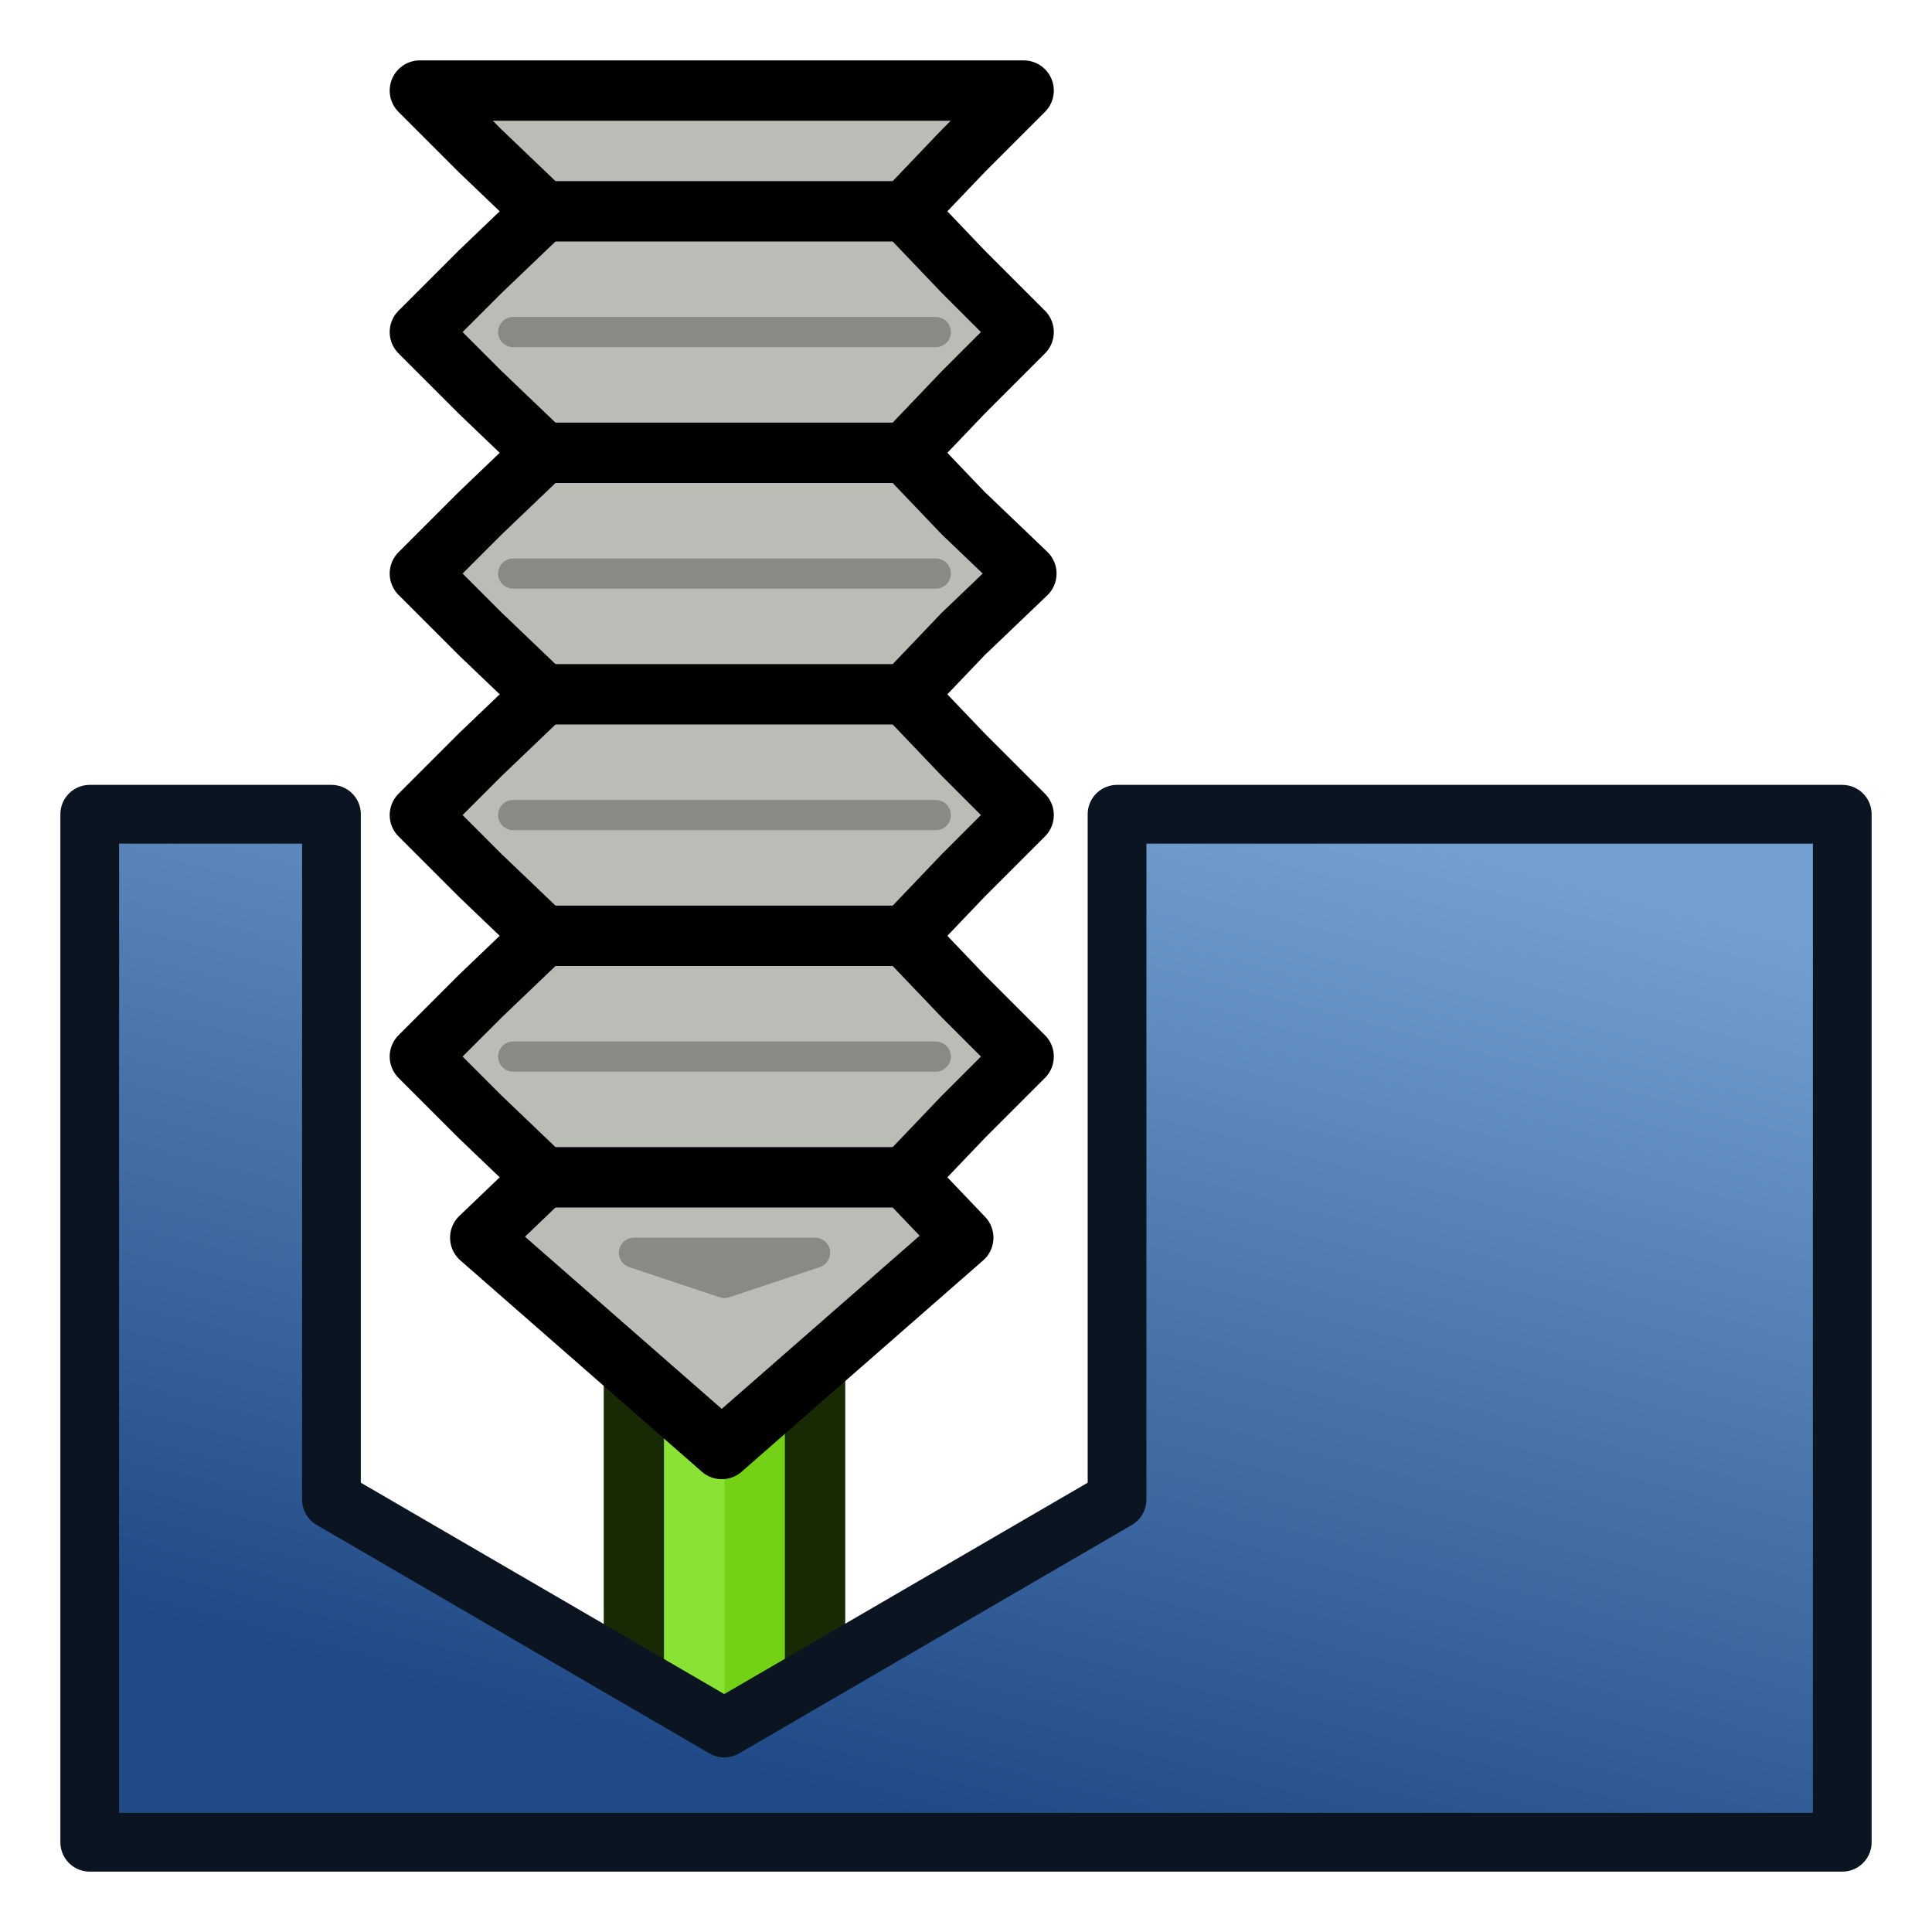
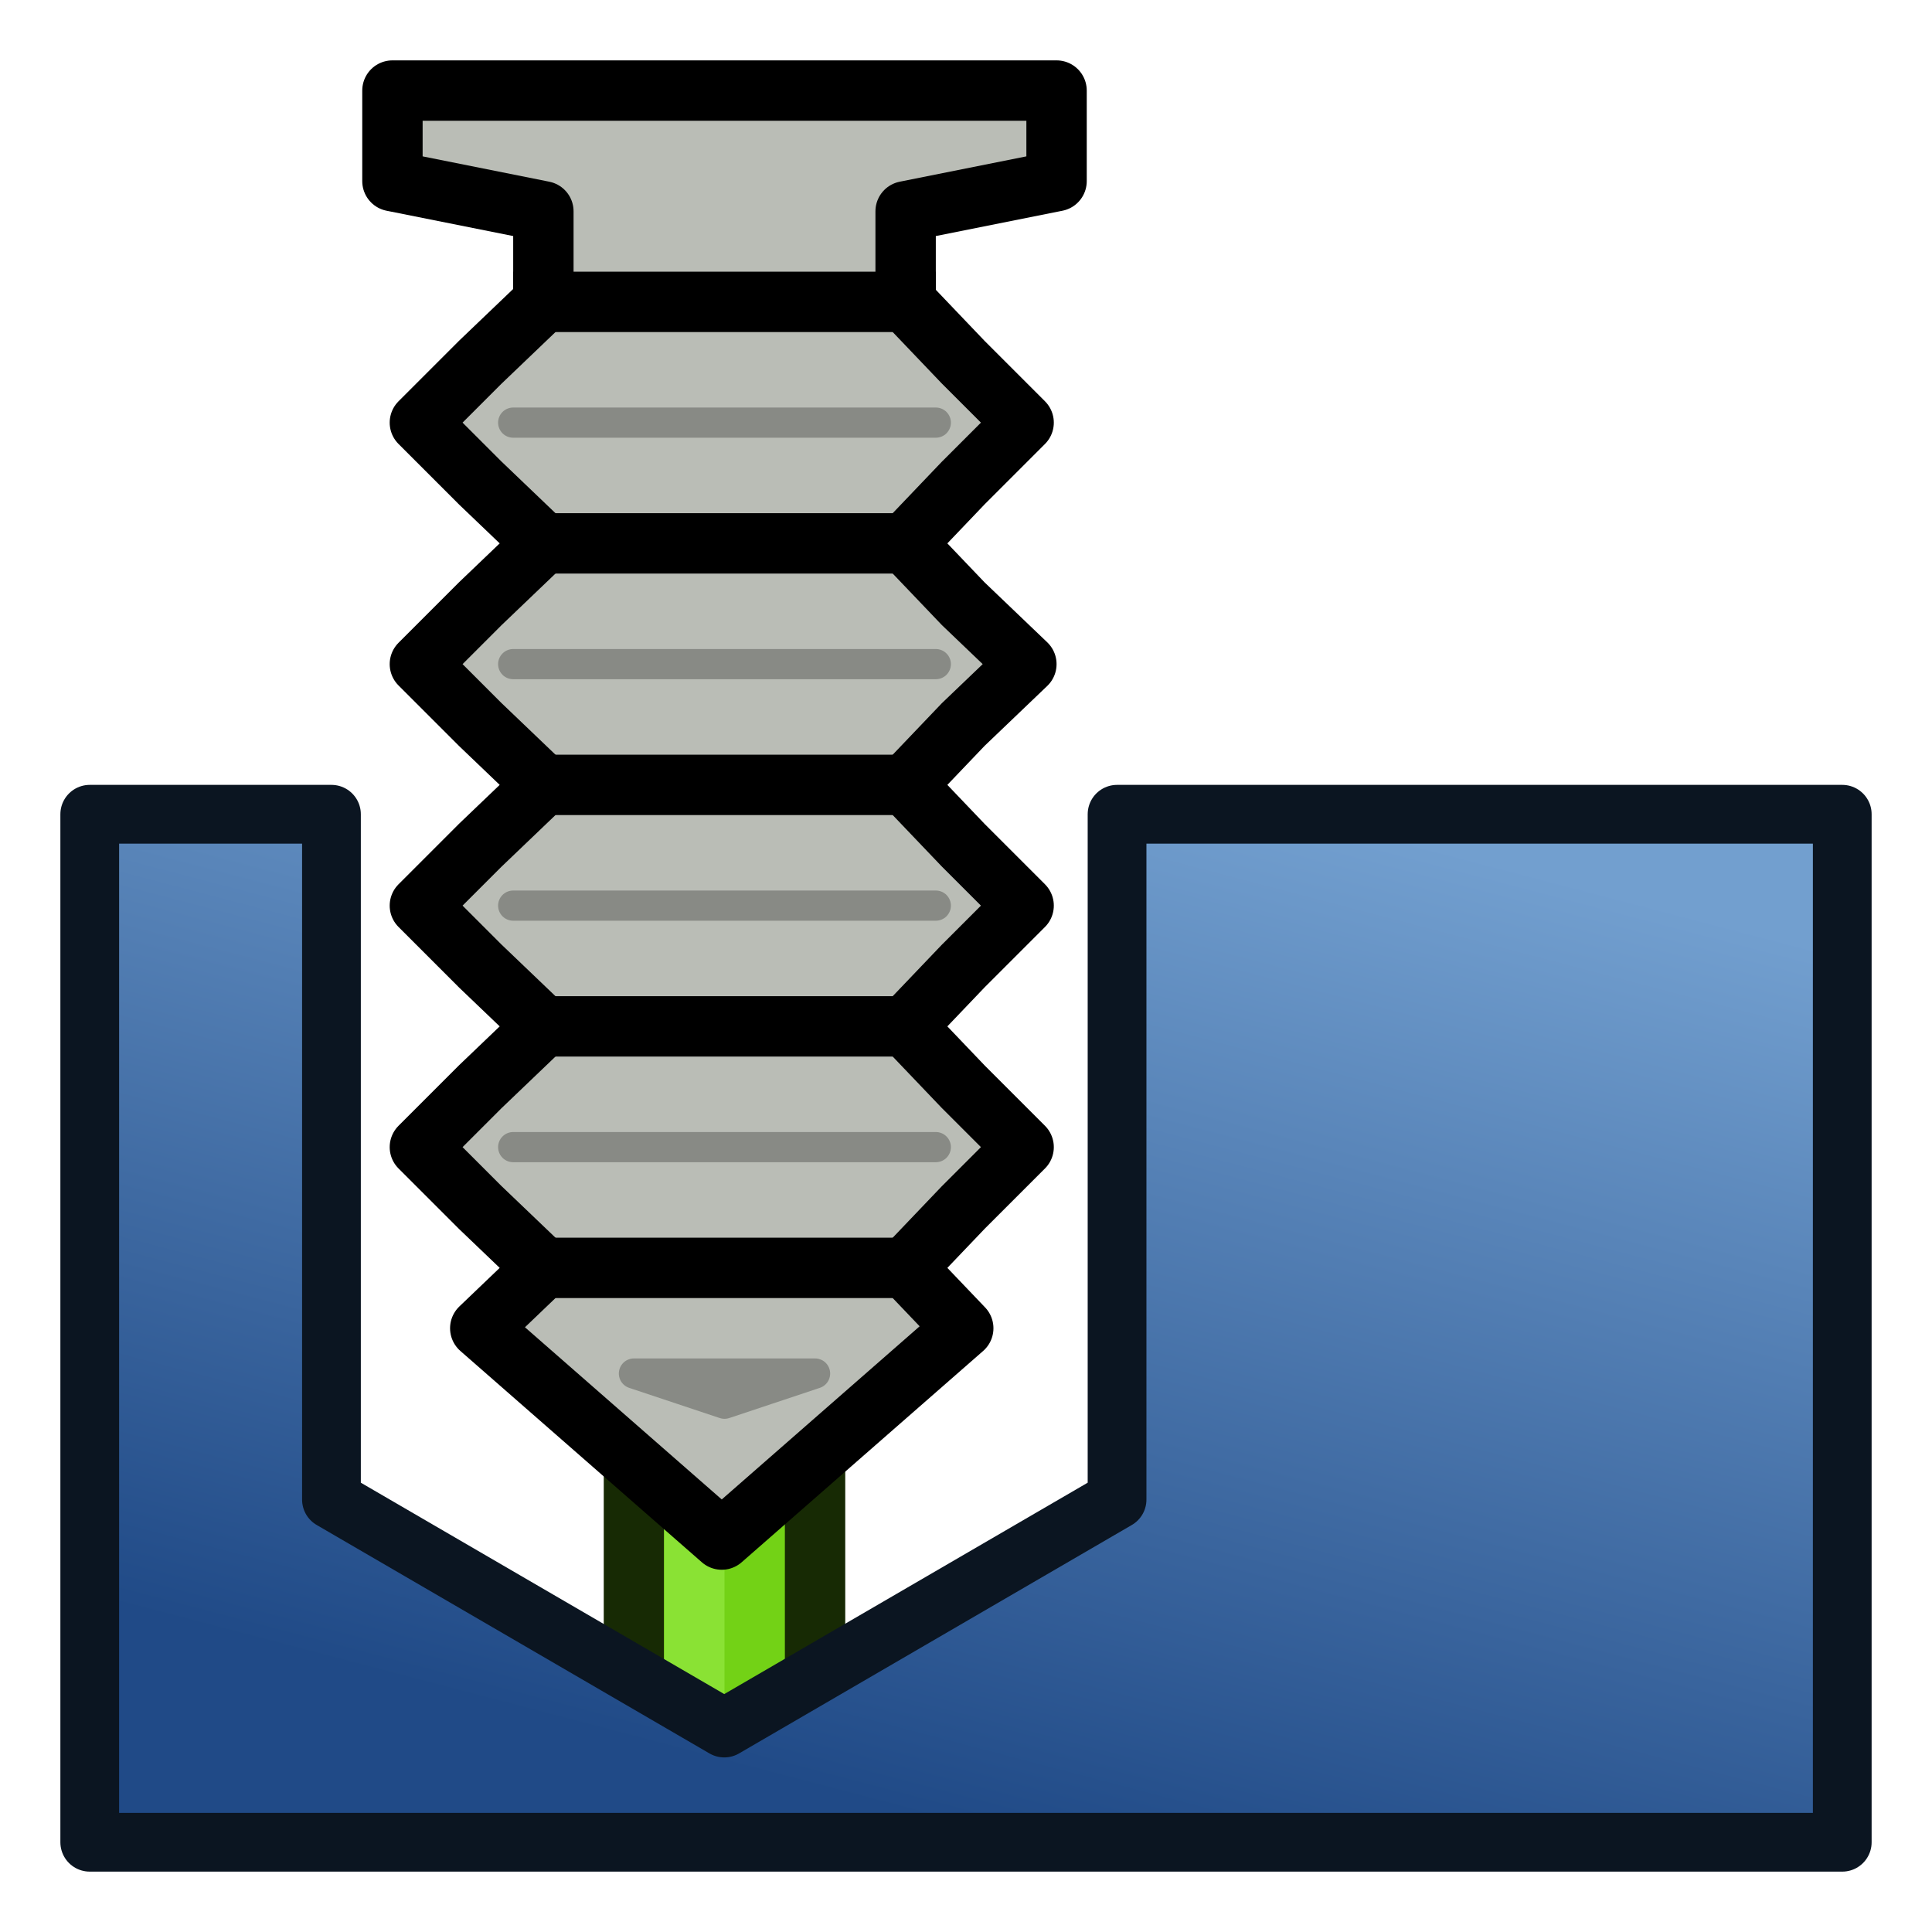
<svg xmlns="http://www.w3.org/2000/svg" xmlns:xlink="http://www.w3.org/1999/xlink" width="64px" height="64px" id="svg2816" version="1.1">
  <defs id="defs2818">
    <linearGradient id="linearGradient4030">
      <stop style="stop-color:#204a87;stop-opacity:1" offset="0" id="stop4032" />
      <stop style="stop-color:#729fcf;stop-opacity:1" offset="1" id="stop4034" />
    </linearGradient>
    <linearGradient id="linearGradient4513">
      <stop style="stop-color:#ffffff;stop-opacity:1;" offset="0" id="stop4515" />
      <stop style="stop-color:#999999;stop-opacity:1;" offset="1" id="stop4517" />
    </linearGradient>
    <linearGradient id="linearGradient3681">
      <stop id="stop3697" offset="0" style="stop-color:#fff110;stop-opacity:1;" />
      <stop style="stop-color:#cf7008;stop-opacity:1;" offset="1" id="stop3685" />
    </linearGradient>
    <pattern patternTransform="matrix(0.6764373,-0.8182915,2.457831,1.884455,-26.45061,18.29495)" id="pattern5231" xlink:href="#Strips1_1-4" />
    <pattern id="Strips1_1-4" patternTransform="matrix(0.6677284,-1.003708,2.426188,2.311455,3.476099,3.534923)" height="1" width="2" patternUnits="userSpaceOnUse">
      <rect id="rect4483-4" height="2" width="1" y="-0.5" x="0" style="fill:black;stroke:none" />
    </pattern>
    <pattern patternTransform="matrix(0.6677284,-1.003708,2.426188,2.311455,39.61838,8.96928)" id="pattern5231-4" xlink:href="#Strips1_1-6" />
    <pattern id="Strips1_1-6" patternTransform="matrix(0.6677284,-1.003708,2.426188,2.311455,3.476099,3.534923)" height="1" width="2" patternUnits="userSpaceOnUse">
      <rect id="rect4483-0" height="2" width="1" y="-0.5" x="0" style="fill:black;stroke:none" />
    </pattern>
    <pattern patternTransform="matrix(0.6651338,-1.06313,2.41676,2.448297,-49.76257,2.954681)" id="pattern5296" xlink:href="#pattern5231-3" />
    <pattern patternTransform="matrix(0.6677284,-1.003708,2.426188,2.311455,-26.33628,10.8872)" id="pattern5231-3" xlink:href="#Strips1_1-4-3" />
    <pattern id="Strips1_1-4-3" patternTransform="matrix(0.6677284,-1.003708,2.426188,2.311455,3.476099,3.534923)" height="1" width="2" patternUnits="userSpaceOnUse">
      <rect id="rect4483-4-6" height="2" width="1" y="-0.5" x="0" style="fill:black;stroke:none" />
    </pattern>
    <pattern patternTransform="matrix(0.4284489,-0.6215585,1.556767,1.431396,27.94841,13.30646)" id="pattern5330" xlink:href="#Strips1_1-9" />
    <pattern id="Strips1_1-9" patternTransform="matrix(0.6677284,-1.003708,2.426188,2.311455,3.476099,3.534923)" height="1" width="2" patternUnits="userSpaceOnUse">
      <rect id="rect4483-3" height="2" width="1" y="-0.5" x="0" style="fill:black;stroke:none" />
    </pattern>
    <linearGradient xlink:href="#linearGradient3681" id="linearGradient3687" x1="37.898" y1="41.088" x2="4.061" y2="40.169" gradientUnits="userSpaceOnUse" gradientTransform="translate(127.2727,-51.27273)" />
    <linearGradient xlink:href="#linearGradient3681" id="linearGradient3695" x1="37.894" y1="40.485" x2="59.811" y2="43.559" gradientUnits="userSpaceOnUse" gradientTransform="translate(127.2727,-51.27273)" />
    <linearGradient id="linearGradient3681-3">
      <stop id="stop3697-3" offset="0" style="stop-color:#fff110;stop-opacity:1;" />
      <stop style="stop-color:#cf7008;stop-opacity:1;" offset="1" id="stop3685-4" />
    </linearGradient>
    <linearGradient y2="43.559" x2="59.811" y1="40.485" x1="37.894" gradientTransform="translate(-37.00068,-20.48737)" gradientUnits="userSpaceOnUse" id="linearGradient3608" xlink:href="#linearGradient3681-3" />
    <linearGradient id="linearGradient4513-2">
      <stop style="stop-color:#ffffff;stop-opacity:1;" offset="0" id="stop4515-2" />
      <stop style="stop-color:#999999;stop-opacity:1;" offset="1" id="stop4517-4" />
    </linearGradient>
    <radialGradient r="23.635" fy="7.932" fx="32.152" cy="7.932" cx="32.152" gradientTransform="matrix(1,0,0,1.184116,-8.517325,-3.409757)" gradientUnits="userSpaceOnUse" id="radialGradient4538" xlink:href="#linearGradient4513-2" />
    <linearGradient id="linearGradient4513-1">
      <stop style="stop-color:#ffffff;stop-opacity:1;" offset="0" id="stop4515-8" />
      <stop style="stop-color:#999999;stop-opacity:1;" offset="1" id="stop4517-6" />
    </linearGradient>
    <radialGradient r="23.635" fy="7.932" fx="32.152" cy="7.932" cx="32.152" gradientTransform="matrix(1,0,0,1.184116,-8.517325,-3.409757)" gradientUnits="userSpaceOnUse" id="radialGradient4538-6" xlink:href="#linearGradient4513-1" />
    <linearGradient id="linearGradient4513-1-3">
      <stop style="stop-color:#ffffff;stop-opacity:1;" offset="0" id="stop4515-8-7" />
      <stop style="stop-color:#999999;stop-opacity:1;" offset="1" id="stop4517-6-5" />
    </linearGradient>
    <radialGradient r="23.635" fy="35.869" fx="32.152" cy="35.869" cx="32.152" gradientTransform="matrix(0.3949791,0,0,1.184116,-2.716491,-26.06701)" gradientUnits="userSpaceOnUse" id="radialGradient3069" xlink:href="#linearGradient4513-1-3" />
    <linearGradient id="linearGradient4513-1-2">
      <stop style="stop-color:#ffffff;stop-opacity:1;" offset="0" id="stop4515-8-6" />
      <stop style="stop-color:#999999;stop-opacity:1;" offset="1" id="stop4517-6-6" />
    </linearGradient>
    <radialGradient r="23.635" fy="35.869" fx="32.152" cy="35.869" cx="32.152" gradientTransform="matrix(0.3949791,0,0,1.184116,-2.716491,-26.06701)" gradientUnits="userSpaceOnUse" id="radialGradient3102" xlink:href="#linearGradient4513-1-2" />
    <linearGradient xlink:href="#linearGradient4031" id="linearGradient4055" gradientUnits="userSpaceOnUse" gradientTransform="translate(71.49472,-3.198256)" x1="30" y1="8" x2="36" y2="54.227" />
    <linearGradient id="linearGradient4031">
      <stop id="stop4033" offset="0" style="stop-color:#d3d7cf;stop-opacity:1" />
      <stop id="stop4035" offset="1" style="stop-color:#888a85;stop-opacity:1" />
    </linearGradient>
    <linearGradient xlink:href="#linearGradient4030" id="linearGradient4036" x1="34" y1="60" x2="24" y2="24" gradientUnits="userSpaceOnUse" gradientTransform="matrix(-1.000929,0,0,0.9459419,64.02974,3.324504)" />
  </defs>
  <g id="layer1">
    <path style="color:#000000;display:inline;overflow:visible;visibility:visible;fill:none;stroke:#172a04;stroke-width:8;stroke-linecap:butt;stroke-linejoin:round;stroke-miterlimit:4;stroke-dasharray:none;stroke-dashoffset:0;stroke-opacity:1;marker:none;enable-background:accumulate" d="M 24,58.099 V 11" id="path3111" />
    <path style="color:#000000;display:inline;overflow:visible;visibility:visible;fill:none;stroke:#73d216;stroke-width:4;stroke-linecap:butt;stroke-linejoin:round;stroke-miterlimit:4;stroke-dasharray:none;stroke-dashoffset:0;stroke-opacity:1;marker:none;enable-background:accumulate" d="M 24,58.099 V 11" id="path3111-3" />
    <path style="color:#000000;display:inline;overflow:visible;visibility:visible;fill:none;stroke:#8ae234;stroke-width:2;stroke-linecap:butt;stroke-linejoin:round;stroke-miterlimit:4;stroke-dasharray:none;stroke-dashoffset:0;stroke-opacity:1;marker:none;enable-background:accumulate" d="M 23,58.099 V 11" id="path3111-3-6" />
    <path style="color:#000000;display:inline;overflow:visible;visibility:visible;fill:url(#linearGradient4036);fill-opacity:1;fill-rule:nonzero;stroke:#0b1521;stroke-width:1.946;stroke-linecap:butt;stroke-linejoin:round;stroke-miterlimit:4;stroke-dasharray:none;stroke-dashoffset:0;stroke-opacity:1;marker:none;enable-background:accumulate" d="M 61.027,26.973 V 61.027 H 2.973 V 26.973 h 8.007 v 22.703 l 13.012,7.568 13.012,-7.568 V 26.973 Z" id="rect3085" />
    <path id="path4022" style="fill:none;fill-opacity:1" d="m -49.943,12.643 -0.389,0.199 c 0.038,0.379 0.072,0.757 0.121,1.135 0.055,0.394 0.103,0.789 0.152,1.184 0.037,-0.031 0.077,-0.058 0.113,-0.09 -8.54e-4,-0.349 -6.43e-4,-0.698 -0.002,-1.047 -0.003,-0.461 -0.005,-0.92 0.004,-1.381 z m -1.203,1.135 c 7.16e-4,0.286 0.004,0.572 0.002,0.857 -0.001,0.359 10e-4,0.717 0,1.076 -2.74e-4,0.087 -0.002,0.175 -0.002,0.262 0.08,-0.063 0.17,-0.113 0.256,-0.168 -0.066,-0.572 -0.141,-1.142 -0.221,-1.711 -0.014,-0.105 -0.022,-0.211 -0.035,-0.316 z m 0.354,3.102 c -0.017,0.018 -0.035,0.035 -0.053,0.053 -0.09,0.091 -0.179,0.179 -0.27,0.27 -0.006,0.009 -0.015,0.015 -0.021,0.023 0.03,0.228 0.054,0.457 0.066,0.688 0.014,0.295 0.014,0.589 0.016,0.885 -6e-6,0.129 3.6e-5,0.258 0,0.387 0.13,0.01 0.261,0.022 0.391,0.035 -0.014,-0.496 -0.026,-0.991 -0.055,-1.486 -0.016,-0.285 -0.05,-0.569 -0.074,-0.854 z m -0.262,3.199 c 5.12e-4,0.271 0.002,0.542 0.002,0.812 6.4e-5,0.017 -5.1e-5,0.034 0,0.051 0.052,-0.01 0.098,-0.025 0.158,-0.027 0.107,-0.004 0.214,-0.001 0.32,-0.002 -0.026,-0.259 -0.037,-0.519 -0.053,-0.779 -0.068,-0.011 -0.099,-0.018 -0.283,-0.037 -0.143,-0.015 -0.086,-0.013 -0.145,-0.018 z m 0.002,1.727 c -2.32e-4,0.113 -2.6e-5,0.225 0,0.338 -0.027,0.4 -0.059,0.799 -0.076,1.199 -0.013,0.354 -0.015,0.708 -0.018,1.062 -0.001,0.238 -0.003,0.475 -0.002,0.713 0.002,0.235 -5.57e-4,0.47 0,0.705 5.92e-4,0.236 5.36e-4,0.471 0,0.707 -4.76e-4,0.194 9.9e-5,0.386 0,0.58 7.4e-5,0.185 -8.88e-4,0.371 0,0.557 4.4e-4,0.223 3.58e-4,0.447 0,0.67 0.004,0.23 -0.012,0.459 0.014,0.688 0.024,0.244 0.07,0.483 0.109,0.725 0.009,-0.035 0.02,-0.084 0.029,-0.119 0.074,-0.45 0.152,-0.9 0.219,-1.352 0.523,-3.526 0.488,-3.408 0.664,-4.314 -0.02,-0.115 -0.007,-0.02 -0.041,-0.236 -0.047,-0.298 -0.08,-0.598 -0.125,-0.896 -0.047,-0.312 -0.1,-0.622 -0.148,-0.934 -0.004,-0.025 -0.008,-0.051 -0.012,-0.076 -0.139,2.24e-4 -0.279,-0.004 -0.418,0.002 -0.074,0.003 -0.133,-0.009 -0.195,-0.018 z m 1.189,7.098 c -0.087,0.326 -0.176,0.661 -0.244,0.92 -0.045,0.269 -0.083,0.54 -0.131,0.809 -0.107,0.609 -0.295,1.616 -0.502,2.277 -0.027,0.087 -0.072,0.166 -0.111,0.248 0.004,0.039 8.22e-4,0.078 0.006,0.117 0.023,0.267 0.08,0.529 0.115,0.795 0.03,0.247 0.034,0.496 0.037,0.744 0.002,0.217 7.13e-4,0.434 0,0.65 -2.81e-4,0.234 8.7e-5,0.469 0,0.703 -7.54e-4,0.265 0.002,0.53 0.002,0.795 -10e-4,0.242 -0.002,0.484 -0.002,0.727 0.005,0.2 0.004,0.395 -0.031,0.592 -0.04,0.2 -0.049,0.404 -0.055,0.607 l 1.061,-0.535 c -0.018,-0.442 -0.038,-0.884 -0.051,-1.326 -0.074,-2.457 -0.058,-4.914 -0.059,-7.371 0.004,-0.283 0.005,-0.285 0.008,-0.418 -0.004,-0.027 -0.002,-0.054 -0.006,-0.08 -0.014,-0.085 -0.023,-0.169 -0.037,-0.254 z" />
-     <g id="g1067" transform="translate(-60,-5)">
-       <path id="path4038" d="m 73.909,8 2,2 L 78,12 l -2.091,2 -2,2 2,2 L 78,20 l -2.091,2 -2,2 2,2 L 78,28 l -2.091,2 -2,2 2,2 L 78,36 l -2.091,2 -2,2 2,2 L 78,44 l -2.091,2 8,7 8,-7 L 90,44 l 1.909,-2 2,-2 -2,-2 v 0 L 90,36 l 1.909,-2 2,-2 -2,-2 L 90,28 91.909,26 94,24 91.909,22 90,20 l 1.909,-2 2,-2 -2,-2 L 90,12 l 1.909,-2 2,-2 z" style="fill:#babdb6;stroke:#000000;stroke-width:2;stroke-linecap:butt;stroke-linejoin:round;stroke-miterlimit:4;stroke-dasharray:none;stroke-opacity:1" />
+     <g id="g1067" transform="translate(-60,-2)">
+       <path id="path4038" d="m 73,5 v 3 l 5,1 v 3 l -2.091,2 -2,2 2,2 L 78,20 l -2.091,2 -2,2 2,2 L 78,28 l -2.091,2 -2,2 2,2 L 78,36 l -2.091,2 -2,2 2,2 L 78,44 l -2.091,2 8,7 8,-7 L 90,44 l 1.909,-2 2,-2 -2,-2 v 0 L 90,36 l 1.909,-2 2,-2 -2,-2 L 90,28 91.909,26 94,24 91.909,22 90,20 l 1.909,-2 2,-2 -2,-2 L 90,12 V 9 L 95,8 V 5 Z" style="fill:#babdb6;stroke:#000000;stroke-width:2;stroke-linecap:butt;stroke-linejoin:round;stroke-miterlimit:4;stroke-dasharray:none;stroke-opacity:1" />
      <path id="path4090" d="m 79.382,11.477 c 2.413,-0.013 6.36,-0.013 8.773,0 2.413,0.013 0.439,0.024 -4.386,0.024 -4.825,0 -6.799,-0.011 -4.386,-0.024 z" style="fill:#888a85;fill-opacity:1;stroke-width:0.091" />
      <path id="path1050" d="M 77,12 H 91" style="fill:none;stroke:#000000;stroke-width:2;stroke-linecap:butt;stroke-linejoin:miter;stroke-miterlimit:4;stroke-dasharray:none;stroke-opacity:1" />
      <path id="path1052" d="M 77,20 H 91" style="fill:none;stroke:#000000;stroke-width:2;stroke-linecap:butt;stroke-linejoin:miter;stroke-miterlimit:4;stroke-dasharray:none;stroke-opacity:1" />
      <path id="path1054" d="M 77,28 H 91" style="fill:none;stroke:#000000;stroke-width:2;stroke-linecap:butt;stroke-linejoin:miter;stroke-miterlimit:4;stroke-dasharray:none;stroke-opacity:1" />
      <path id="path1056" d="M 77,36 H 91" style="fill:none;stroke:#000000;stroke-width:2;stroke-linecap:butt;stroke-linejoin:miter;stroke-miterlimit:4;stroke-dasharray:none;stroke-opacity:1" />
      <path id="path1058" d="M 77,44 H 91" style="fill:none;stroke:#000000;stroke-width:2;stroke-linecap:butt;stroke-linejoin:miter;stroke-miterlimit:4;stroke-dasharray:none;stroke-opacity:1" />
    </g>
-     <path style="fill:none;stroke:#888a85;stroke-width:1px;stroke-linecap:round;stroke-linejoin:round;stroke-opacity:1" d="M 17,11 H 31" id="path2447" />
-     <path style="fill:none;stroke:#888a85;stroke-width:1px;stroke-linecap:round;stroke-linejoin:miter;stroke-opacity:1" d="M 17,19 H 31" id="path2449" />
-     <path style="fill:none;stroke:#888a85;stroke-width:1px;stroke-linecap:round;stroke-linejoin:miter;stroke-opacity:1" d="M 17,27 H 31" id="path2451" />
-     <path style="fill:none;stroke:#888a85;stroke-width:1px;stroke-linecap:round;stroke-linejoin:miter;stroke-opacity:1" d="M 17,35 H 31" id="path2453" />
-     <path style="fill:none;stroke:#888a85;stroke-width:1px;stroke-linecap:butt;stroke-linejoin:round;stroke-opacity:1" d="m 21,41.5 h 6 l -3,1 z" id="path5650" />
+     <path style="fill:none;stroke:#888a85;stroke-width:1px;stroke-linecap:round;stroke-linejoin:round;stroke-opacity:1" d="M 17,14 H 31" id="path2447" />
+     <path style="fill:none;stroke:#888a85;stroke-width:1px;stroke-linecap:round;stroke-linejoin:miter;stroke-opacity:1" d="M 17,22 H 31" id="path2449" />
+     <path style="fill:none;stroke:#888a85;stroke-width:1px;stroke-linecap:round;stroke-linejoin:miter;stroke-opacity:1" d="M 17,30 H 31" id="path2451" />
+     <path style="fill:none;stroke:#888a85;stroke-width:1px;stroke-linecap:round;stroke-linejoin:miter;stroke-opacity:1" d="M 17,38 H 31" id="path2453" />
+     <path style="fill:none;stroke:#888a85;stroke-width:1px;stroke-linecap:butt;stroke-linejoin:round;stroke-opacity:1" d="m 21,45.5 h 6 l -3,1 z" id="path5650" />
  </g>
</svg>
